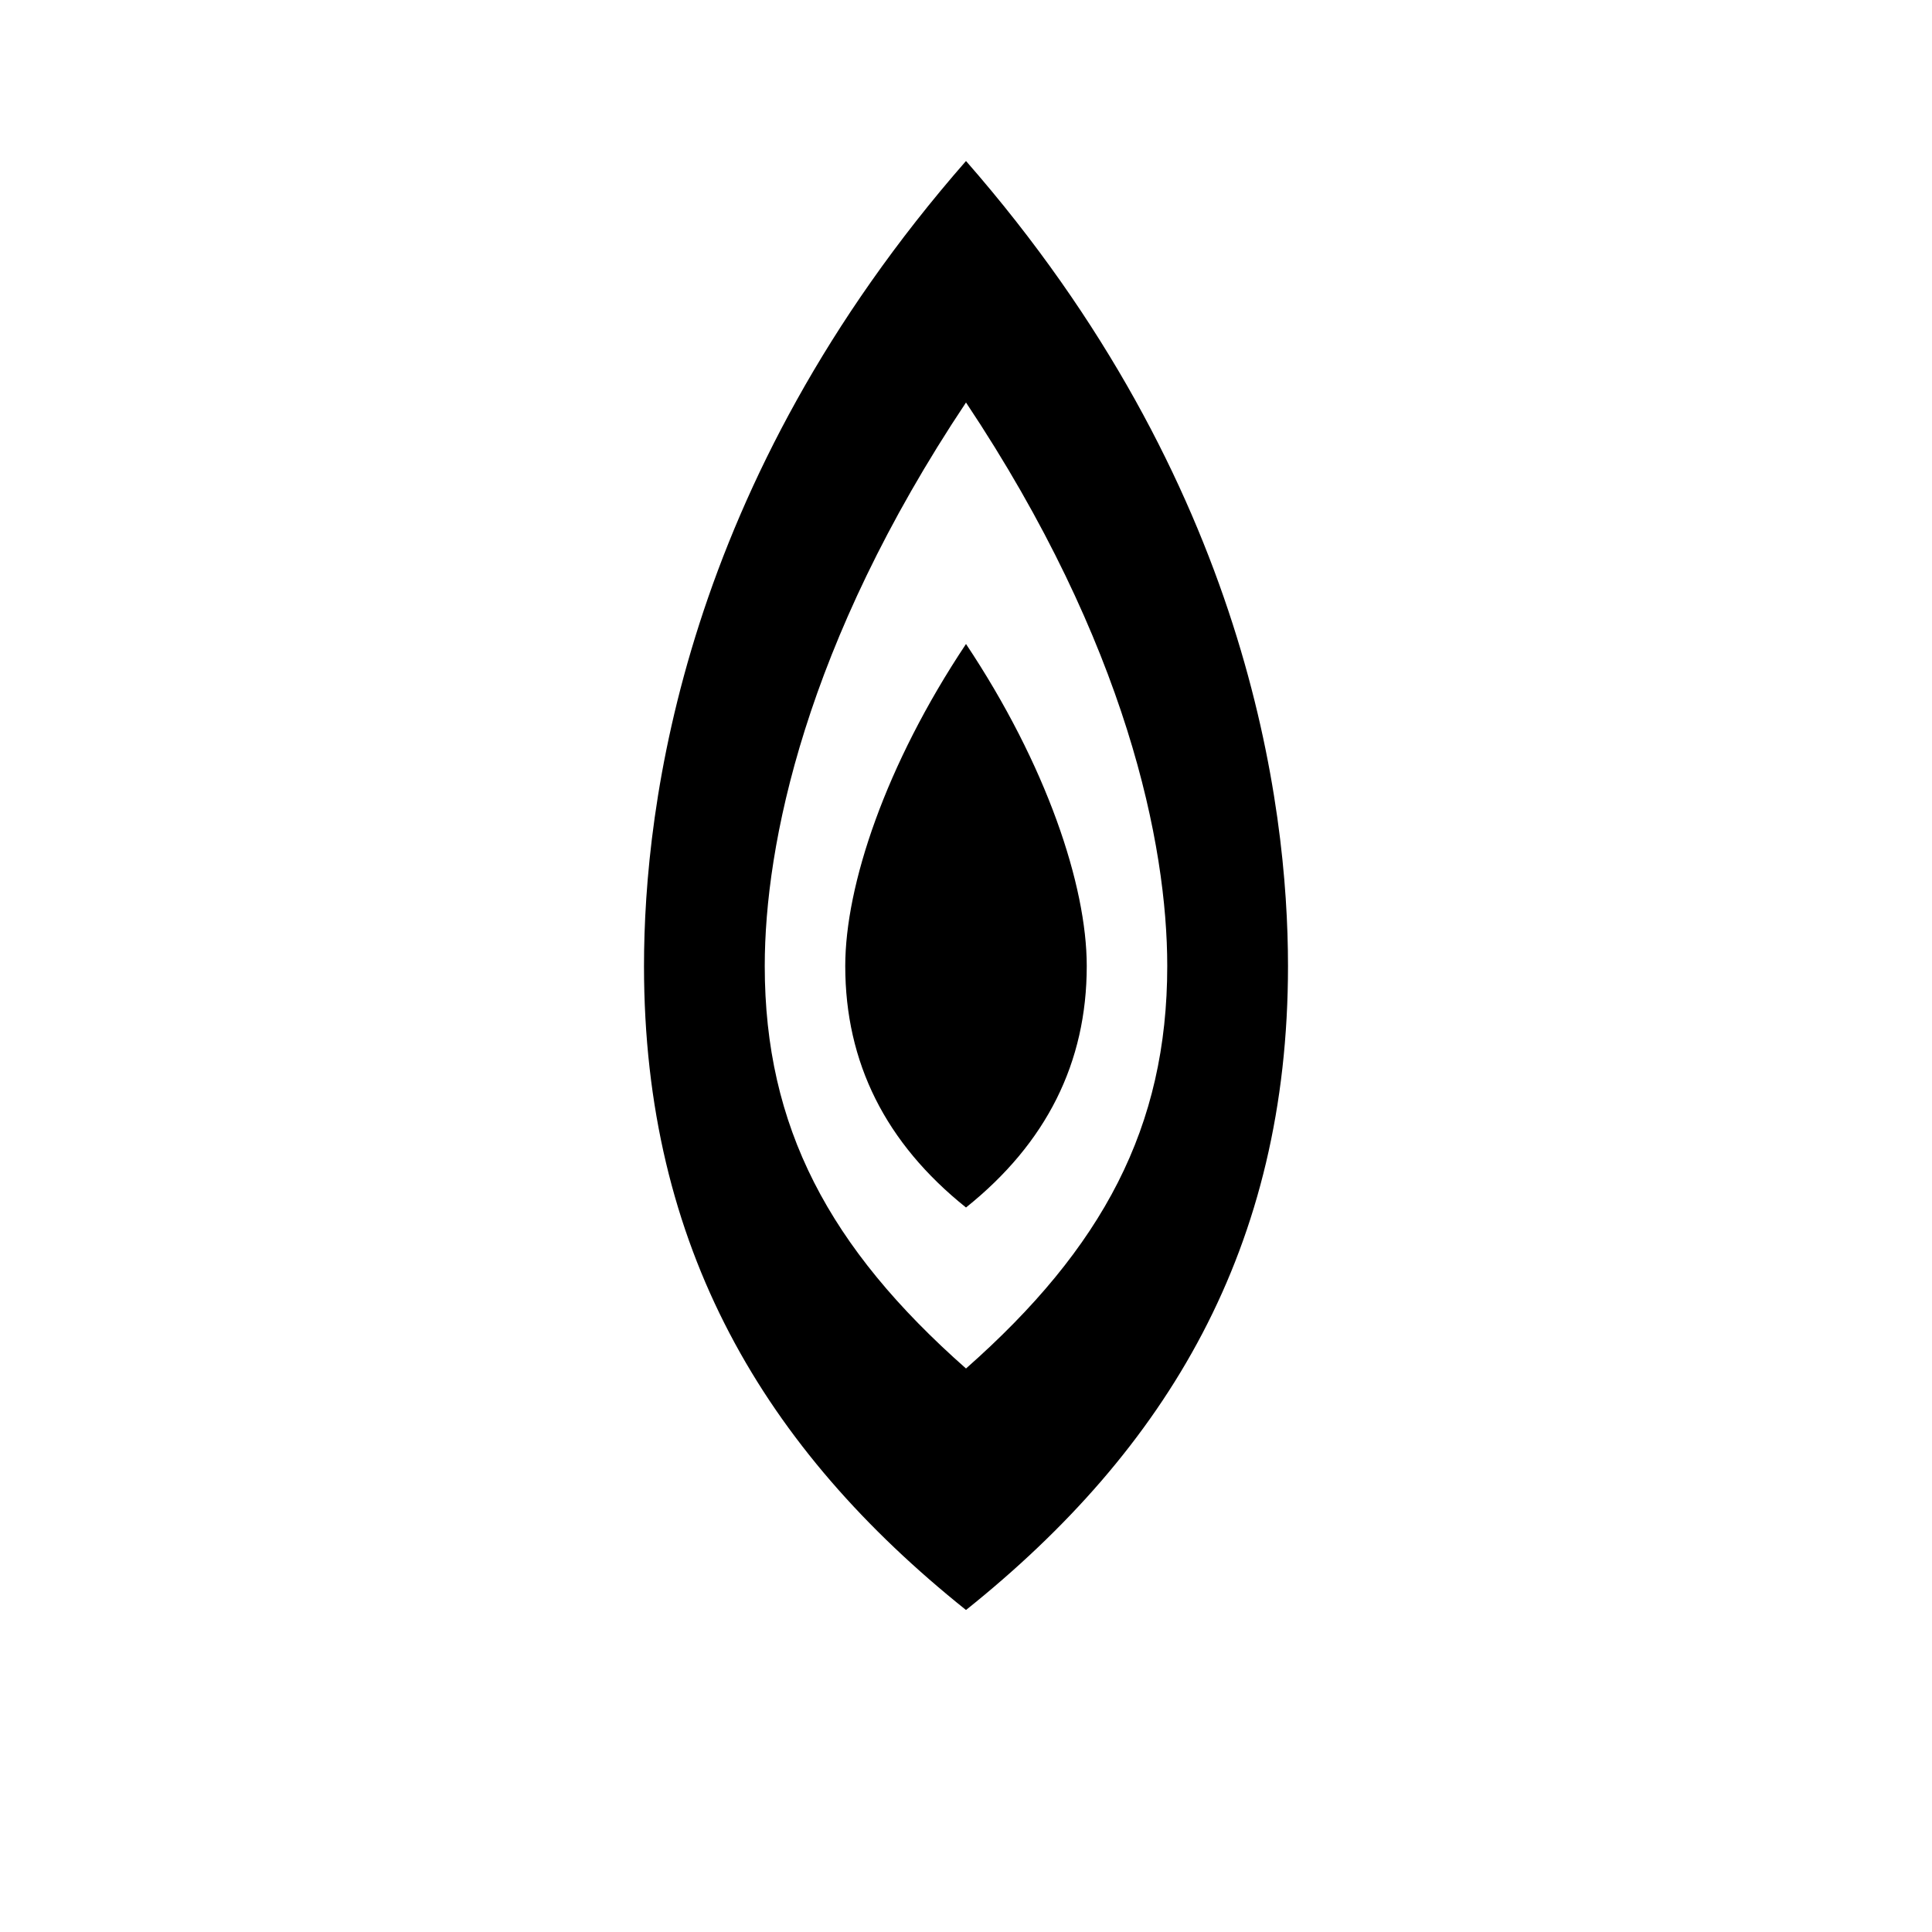
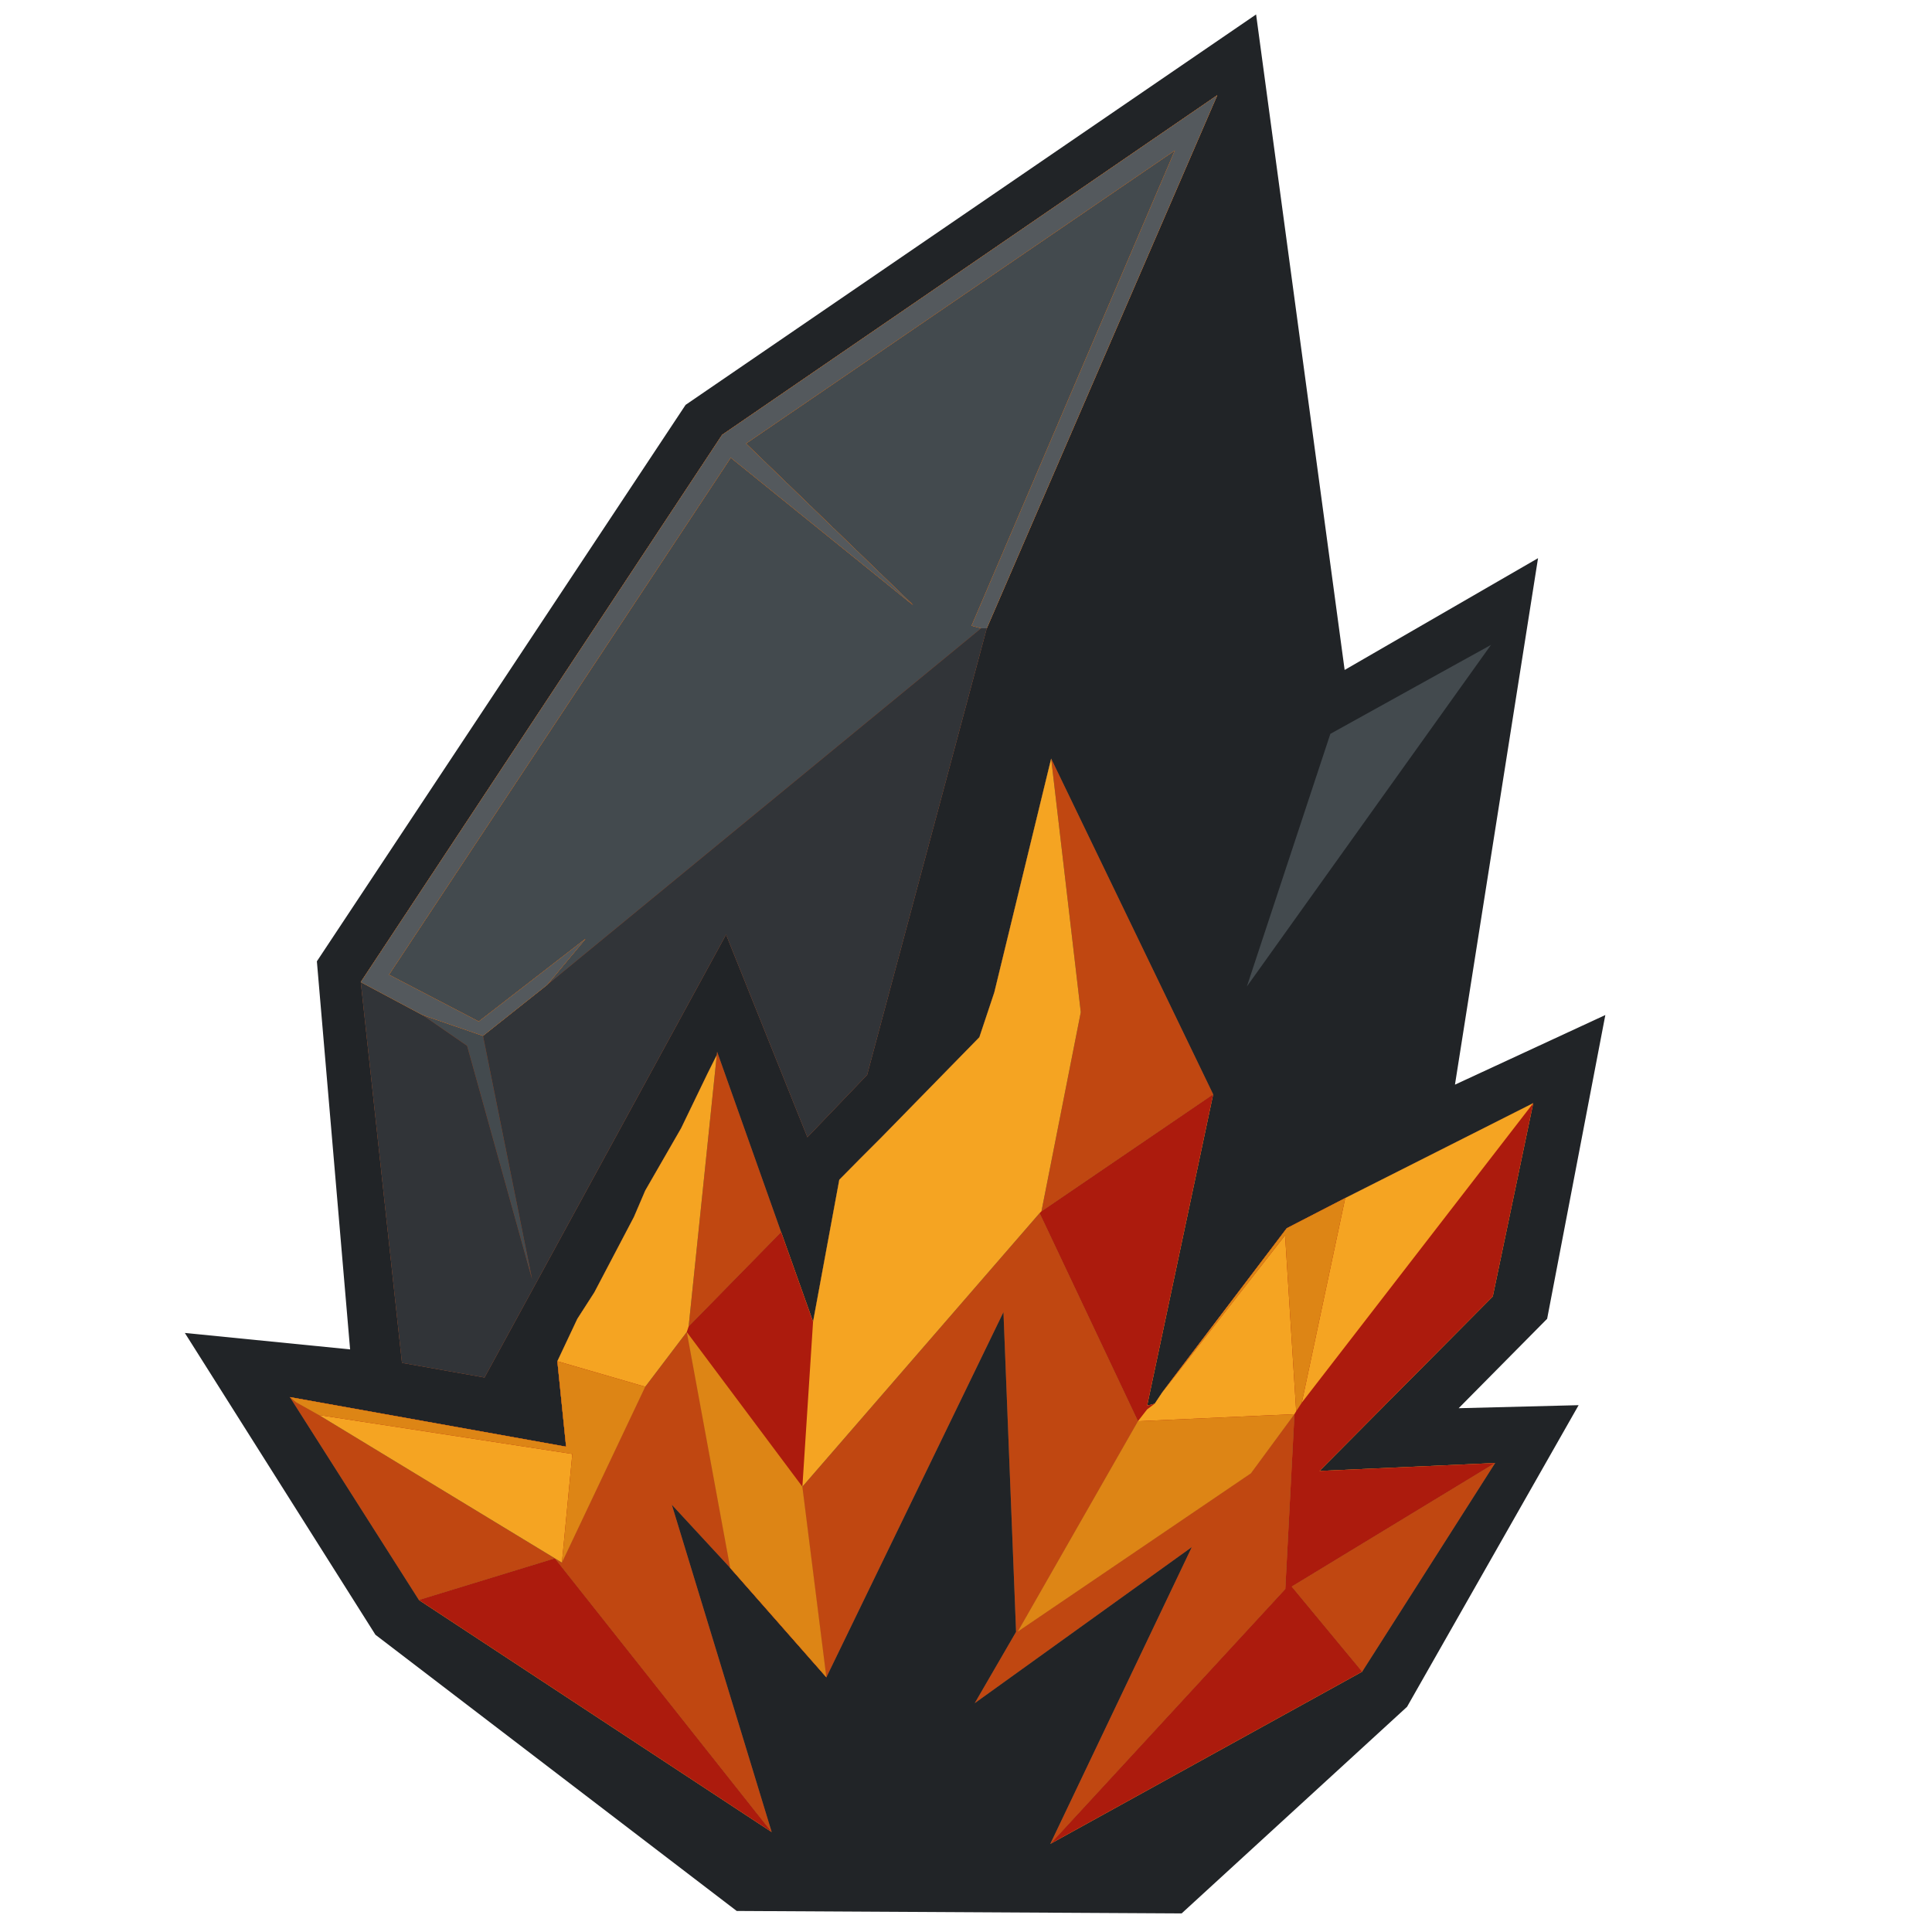
- <svg xmlns="http://www.w3.org/2000/svg" viewBox="0 0 24 24" fill="currentColor">
-   <path fill-rule="evenodd" d="M12 2C8.5 6 8 10 8 12c0 3.5 1.5 6 4 8 2.5-2 4-4.5 4-8 0-2-.5-6-4-10zM12 5c-2 3-2.5 5.5-2.5 7 0 2 .8 3.5 2.5 5 1.7-1.5 2.5-3 2.5-5 0-1.5-.5-4-2.5-7z" />
-   <path d="M12 8c-1 1.5-1.5 3-1.5 4 0 1.2.5 2.2 1.5 3 1-.8 1.5-1.8 1.5-3 0-1-.5-2.5-1.5-4z" />
+ <svg xmlns="http://www.w3.org/2000/svg" viewBox="0 0 1024 1024" width="1024" height="1024">
+   <path fill="#212427" fill-rule="evenodd" d="M712.69,355.09 815.19,295.85 771.16,574.89 850.86,537.98 820.02,698.98 773.12,746.38 836.7,744.77 745.76,904.65 626.29,1014.15 390.47,1012.85 198.99,866.46 97.97,706.49 185.56,715.21 167.95,509.52 363.38,214.59 665.76,7.66Z" />
+   <path fill="#434a4e" fill-rule="evenodd" d="M516.62,902.72 538.54,864.93 531.85,695.45 438,889 387,831 356.08,797.55 409,971 222,848 153.64,740.5 300.04,766.77 295.41,721.47 306,699 315,685 336,645 342,631 361,598 375,569 380,559 380.09,557.45 414,653 430.94,700.55 444.84,625.29 456,614 463,607 467,603 519.08,549.76 527,526 557.14,402.07 643,580 608,745 612,744 614,741 616,738 682,651 713,635 812.64,584.7 791.19,687.15 699.34,779.64 792.45,775.44 722,886 556.69,977.26 631.68,819.99 535.2,889.36 516.62,902.72ZM191.23,520.53 382.76,230.48 645.15,50.5 523,333 459.58,569.72 427.94,602.74 384.83,495.34 256.79,730.11 213.06,722.34ZM770,353 790.24,341.82 660.87,522.85 705.11,388.96Z" />
+   <path fill="#c04711" fill-rule="evenodd" d="M516.62,902.72 538.54,864.93 531.85,695.45 438,889 387,831 356.08,797.55 409,971 222,848 153.64,740.5 300.04,766.77 295.41,721.47 306,699 315,685 336,645 342,631 361,598 375,569 380,559 380.09,557.45 414,653 430.94,700.55 444.84,625.29 456,614 463,607 467,603 519.08,549.76 527,526 557.14,402.07 643,580 608,745 612,744 614,741 616,738 682,651 713,635 812.64,584.7 791.19,687.15 699.34,779.64 792.45,775.44 722,886 556.69,977.26 631.68,819.99 535.2,889.36 516.62,902.72ZM224,538 247.59,554.32 282,678 256,549ZM520,333 514.98,331.64 622.72,79.73 395.39,235.09 483.98,320.72 387.31,242.58 206.16,516.62 253.74,541.42 310.29,497.64 290,522ZM191.23,520.53 382.76,230.48 645.15,50.5 523,333 459.58,569.72 427.94,602.74 384.83,495.34 256.79,730.11 213.06,722.34Z" />
+   <path fill="#313438" fill-rule="evenodd" d="M169,750 156.92,743.23 153.64,740.5 300.04,766.77 295.41,721.47 306,699 315,685 336,645 342,631 361,598 375,569 380,559 380.09,557.45 365,703 414,653 430.94,700.55 444.84,625.29 456,614 463,607 467,603 519.08,549.76 527,526 557.14,402.07 572.84,536.5 552,642 643,580 608,745 612,744 614,741 616,738 682,651 713,635 812.64,584.7 791.19,687.15 699.34,779.64 792.45,775.44 684.66,840.92 722,886 556.69,977.26 681.23,842.19 686.08,749.54 663.02,780.9 539.4,864.83 603.13,753.27 551,643 425.28,787.98 438,889 387,831 364,706 342,735 297.83,828.23ZM409,971 222,848 294.09,825.93ZM224,538 247.59,554.32 282,678 256,549ZM520,333 514.98,331.64 622.72,79.73 395.39,235.09 483.98,320.72 387.31,242.58 206.16,516.62 253.74,541.42 310.29,497.64 290,522ZM191.23,520.53 382.76,230.48 645.15,50.5 523,333 459.58,569.72 427.94,602.74 384.83,495.34 256.79,730.11 213.06,722.34Z" />
+   <path fill="#f5a422" fill-rule="evenodd" d="M169,750 156.92,743.23 153.64,740.5 300.04,766.77 295.41,721.47 306,699 315,685 336,645 342,631 361,598 375,569 380,559 380.09,557.45 365,703 414,653 430.94,700.55 444.84,625.29 456,614 463,607 467,603 519.08,549.76 527,526 557.14,402.07 572.84,536.5 552,642 643,580 608,745 612,744 614,741 616,738 682,651 713,635 812.64,584.7 791.19,687.15 699.34,779.64 792.45,775.44 684.66,840.92 722,886 556.69,977.26 681.23,842.19 686.08,749.54 663.02,780.9 539.4,864.83 603.13,753.27 551,643 425.28,787.98 438,889 387,831 364,706 342,735 297.83,828.23ZM409,971 222,848 294.09,825.93ZM256,549 224,538 191.23,520.53 382.76,230.48 645.15,50.5 523,333 520,333 514.98,331.64 622.72,79.73 395.39,235.09 483.98,320.72 387.31,242.58 206.16,516.62 253.74,541.42 310.29,497.64 290,522Z" />
+   <path fill="#ac1b0d" fill-rule="evenodd" d="M169,750 156.92,743.23 153.64,740.5 300.04,766.77 295.41,721.47 342,735 297.83,828.23 303.35,770.63ZM409,971 222,848 294.09,825.93ZM713,635 689.98,743.44 812.64,584.7 791.19,687.15 699.34,779.64 792.45,775.44 684.66,840.92 722,886 556.69,977.26 681.23,842.19 686.08,749.54 687,748 681.12,654.74 616,738 682,651ZM686.08,749.54 663.02,780.9 539.4,864.83 603.13,753.27ZM256,549 224,538 191.23,520.53 382.76,230.48 645.15,50.5 523,333 520,333 514.98,331.64 622.72,79.73 395.39,235.09 483.98,320.72 387.31,242.58 206.16,516.62 253.74,541.42 310.29,497.64 290,522ZM551,643 552,642 643,580 608,745 612,744 608,747 603.13,753.27ZM365,703 414,653 430.94,700.55 425.28,787.98 438,889 387,831 364,706Z" />
+   <path fill="#dd8515" fill-rule="evenodd" d="M169,750 156.92,743.23 153.64,740.5 300.04,766.77 295.41,721.47 342,735 297.83,828.23 303.35,770.63ZM713,635 689.98,743.44 687,748 681.12,654.74 616,738 682,651ZM686.08,749.54 663.02,780.9 539.4,864.83 603.13,753.27ZM256,549 224,538 191.23,520.53 382.76,230.48 645.15,50.5 523,333 520,333 514.98,331.64 622.72,79.73 395.39,235.09 483.98,320.72 387.31,242.58 206.16,516.62 253.74,541.42 310.29,497.64 290,522ZM387,831 364,706 425.28,787.98 438,889Z" />
+   <path fill="#54595d" fill-rule="evenodd" d="M256,549 224,538 191.23,520.53 382.76,230.48 645.15,50.5 523,333 520,333 514.98,331.64 622.72,79.73 395.39,235.09 483.98,320.72 387.31,242.58 206.16,516.62 253.74,541.42 310.29,497.64 290,522Z" />
</svg>
